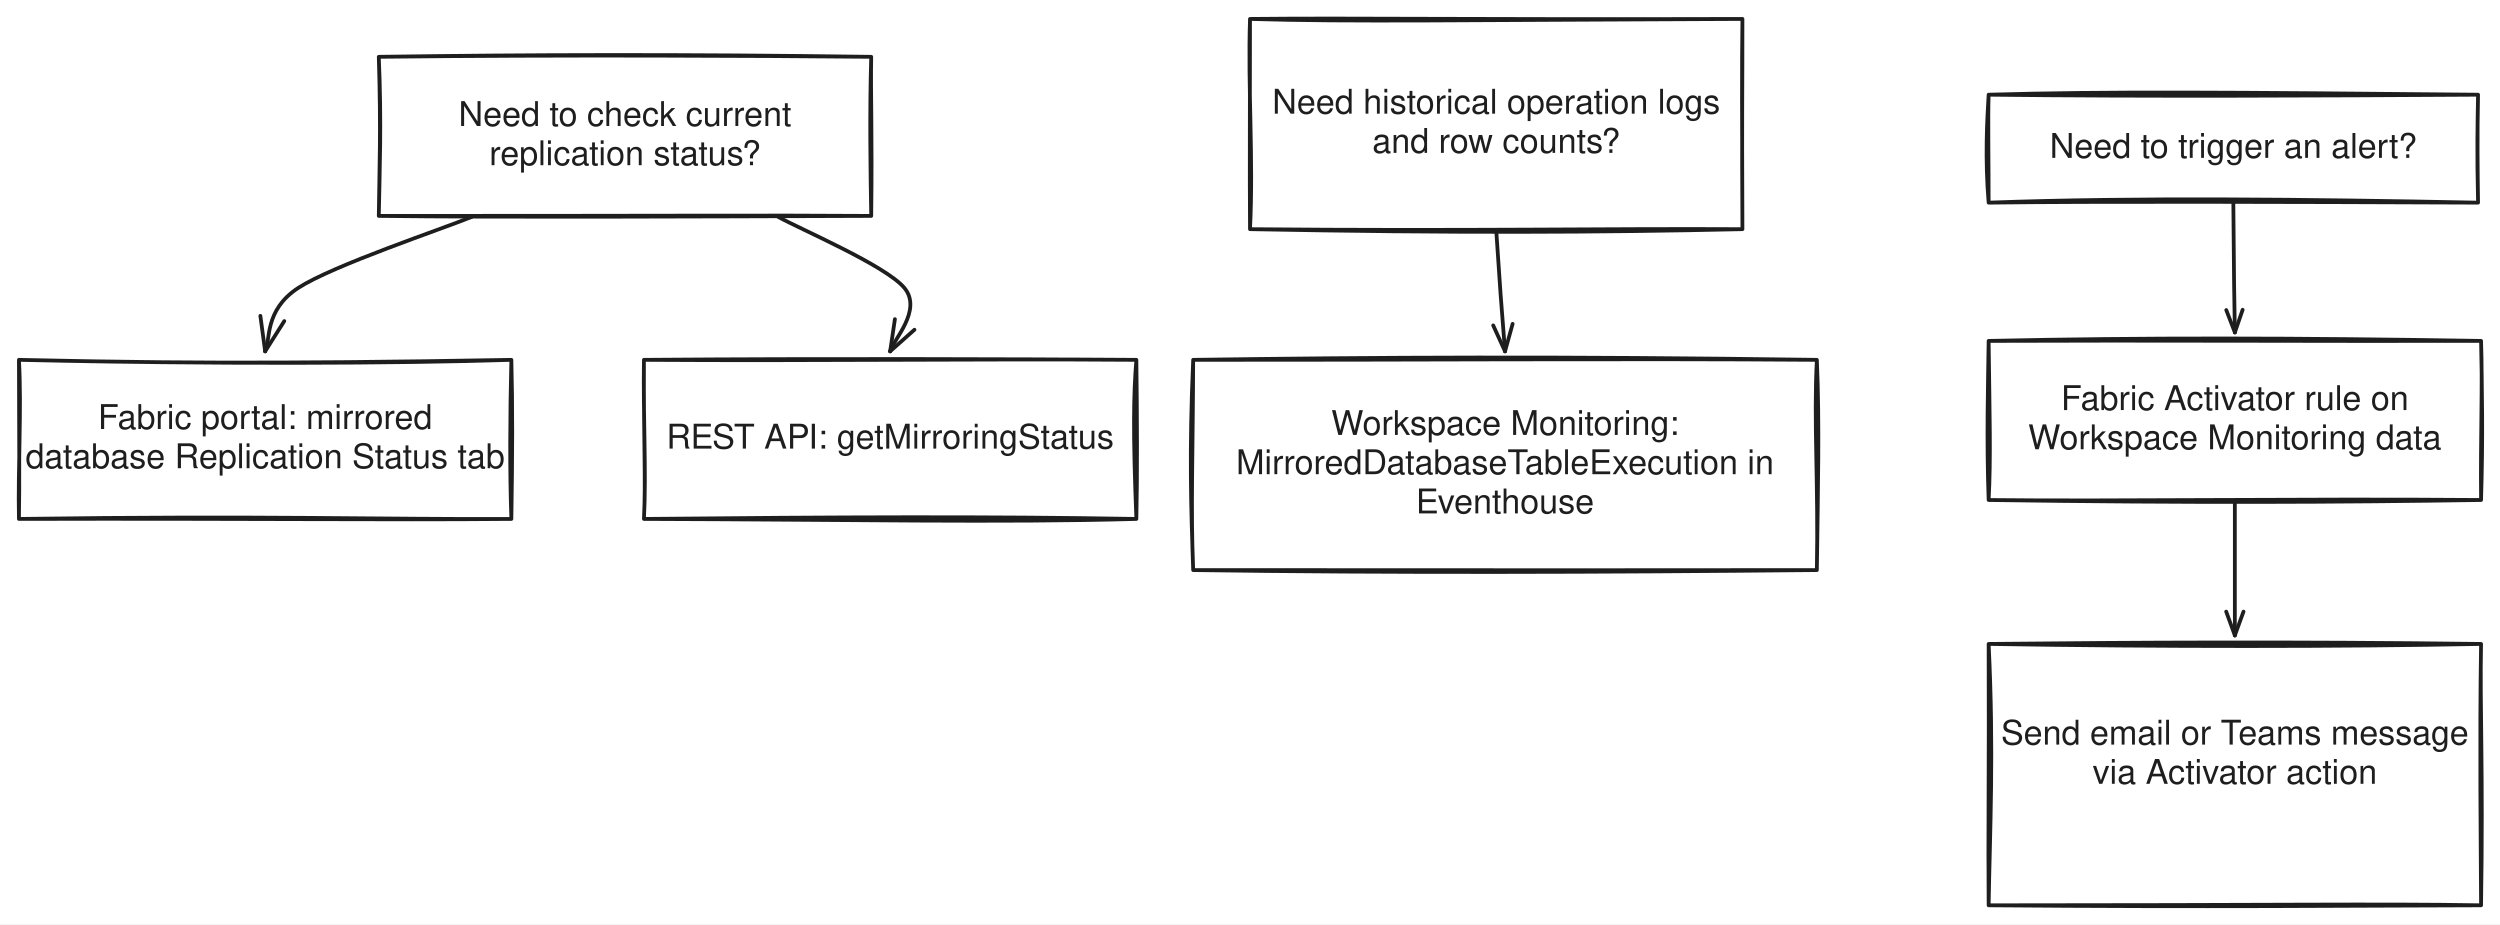
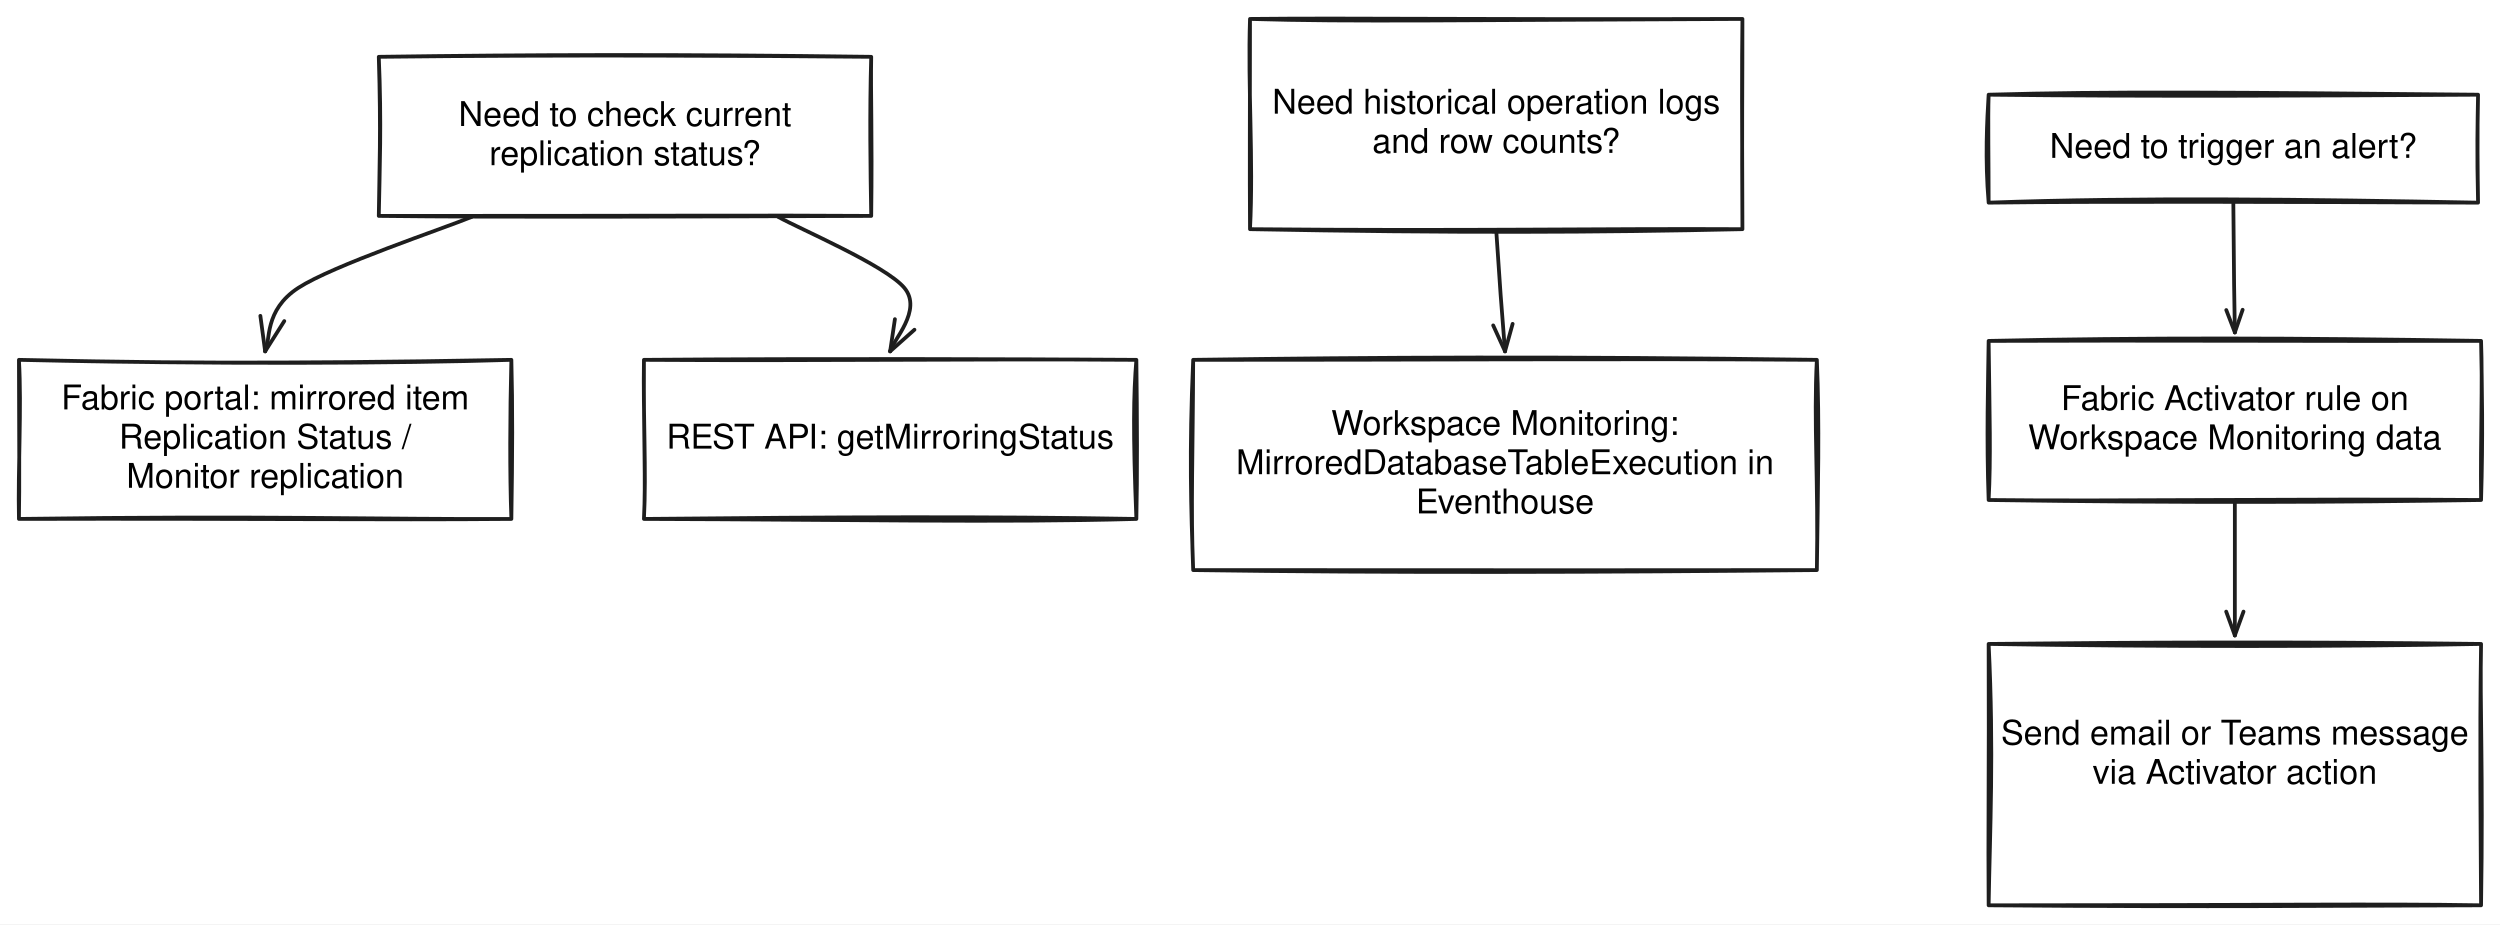
<svg xmlns="http://www.w3.org/2000/svg" version="1.1" viewBox="0 0 1320 488" width="1320" height="488">
  <defs>
    <style class="style-fonts">
      </style>
  </defs>
  <rect x="0" y="0" width="1320" height="488" fill="#ffffff" />
  <g stroke-linecap="round" transform="translate(200 30) rotate(0 130 42)">
    <path d="M0 0 C98.1 -1.14, 199.5 -0.55, 260 0 M0 0 C79.26 -1.15, 159.54 -1.37, 260 0 M260 0 C259.11 29.97, 259.59 59.85, 260 84 M260 0 C259.64 20.17, 260.56 40.14, 260 84 M260 84 C162.16 84.34, 65.73 84.81, 0 84 M260 84 C204.84 83.58, 150.53 84.04, 0 84 M0 84 C0.27 60.6, 1.23 39.74, 0 0 M0 84 C0.44 59.56, 1.52 35.07, 0 0" stroke="#1e1e1e" stroke-width="2" fill="none" />
  </g>
  <g transform="translate(241.9556 51.3) rotate(0 88.04443 20.7)">
-     <text x="88.044" y="15.21" font-family="Helvetica, Segoe UI Emoji" font-size="18px" fill="#1e1e1e" text-anchor="middle" style="white-space: pre;" direction="ltr" dominant-baseline="alphabetic">Need to check current</text>
-     <text x="88.044" y="35.91" font-family="Helvetica, Segoe UI Emoji" font-size="18px" fill="#1e1e1e" text-anchor="middle" style="white-space: pre;" direction="ltr" dominant-baseline="alphabetic">replication status?</text>
+     <text x="88.044" y="15.21" font-family="Helvetica, Segoe UI Emoji" font-size="18px" fill="#000000" text-anchor="middle" style="white-space: pre;" direction="ltr" dominant-baseline="alphabetic">Need to check current</text>
+     <text x="88.044" y="35.91" font-family="Helvetica, Segoe UI Emoji" font-size="18px" fill="#000000" text-anchor="middle" style="white-space: pre;" direction="ltr" dominant-baseline="alphabetic">replication status?</text>
  </g>
  <g stroke-linecap="round" transform="translate(10 190) rotate(0 130 42)">
    <path d="M0 0 C100.41 2.34, 201.53 1.9, 260 0 M0 0 C64.83 1.45, 129.1 2.35, 260 0 M260 0 C259.28 29.31, 259.1 59.21, 260 84 M260 0 C260.66 25.06, 260.55 49.59, 260 84 M260 84 C194.41 84.35, 128.62 82.17, 0 84 M260 84 C190.24 84.62, 121.45 83.66, 0 84 M0 84 C-0.59 56.7, 1.49 25.97, 0 0 M0 84 C0.34 65.88, 0.1 45.6, 0 0" stroke="#1e1e1e" stroke-width="2" fill="none" />
  </g>
-   <g transform="translate(43.43457 211.3) rotate(0 96.56543 20.7)">
-     <text x="96.565" y="15.21" font-family="Helvetica, Segoe UI Emoji" font-size="18px" fill="#1e1e1e" text-anchor="middle" style="white-space: pre;" direction="ltr" dominant-baseline="alphabetic">Fabric portal: mirrored</text>
-     <text x="96.565" y="35.91" font-family="Helvetica, Segoe UI Emoji" font-size="18px" fill="#1e1e1e" text-anchor="middle" style="white-space: pre;" direction="ltr" dominant-baseline="alphabetic">database Replication Status tab</text>
+   <g transform="translate(31.97363 200.95) rotate(0 108.0264 31.05)">
+     <text x="108.026" y="15.21" font-family="Helvetica, Segoe UI Emoji" font-size="18px" fill="#000000" text-anchor="middle" style="white-space: pre;" direction="ltr" dominant-baseline="alphabetic">Fabric portal: mirrored item</text>
+     <text x="108.026" y="35.91" font-family="Helvetica, Segoe UI Emoji" font-size="18px" fill="#000000" text-anchor="middle" style="white-space: pre;" direction="ltr" dominant-baseline="alphabetic">Replication Status /</text>
+     <text x="108.026" y="56.61" font-family="Helvetica, Segoe UI Emoji" font-size="18px" fill="#000000" text-anchor="middle" style="white-space: pre;" direction="ltr" dominant-baseline="alphabetic">Monitor replication</text>
  </g>
  <g stroke-linecap="round" transform="translate(340 190) rotate(0 130 42)">
    <path d="M0 0 C91.28 0.63, 181.57 -0.67, 260 0 M0 0 C96.06 -0.76, 193.48 -0.39, 260 0 M260 0 C258.51 18.68, 258.2 37.71, 260 84 M260 0 C260.4 30.98, 260.51 61.58, 260 84 M260 84 C186.9 86.01, 110.86 84.33, 0 84 M260 84 C181.55 82.61, 101.4 83.01, 0 84 M0 84 C1.33 59.04, -0.5 29.35, 0 0 M0 84 C1.05 63.68, -0.22 44, 0 0" stroke="#1e1e1e" stroke-width="2" fill="none" />
  </g>
  <g transform="translate(350.46 221.65) rotate(0 119.54 10.35)">
-     <text x="119.54" y="15.21" font-family="Helvetica, Segoe UI Emoji" font-size="18px" fill="#1e1e1e" text-anchor="middle" style="white-space: pre;" direction="ltr" dominant-baseline="alphabetic">REST API: getMirroringStatus</text>
+     <text x="119.54" y="15.21" font-family="Helvetica, Segoe UI Emoji" font-size="18px" fill="#000000" text-anchor="middle" style="white-space: pre;" direction="ltr" dominant-baseline="alphabetic">REST API: getMirroringStatus</text>
  </g>
  <g stroke-linecap="round" transform="translate(660 10) rotate(0 130 55.5)">
    <path d="M0 0 C56.24 -0.6, 110.72 0.41, 260 0 M0 0 C54.46 1.62, 109.18 0.56, 260 0 M260 0 C259.68 24.35, 259.76 52.53, 260 111 M260 0 C260.06 30.88, 259.64 60.1, 260 111 M260 111 C188.35 110.58, 113.88 112.07, 0 111 M260 111 C183.45 112.72, 107.36 113.07, 0 111 M0 111 C1.88 73.91, -1.22 36.01, 0 0 M0 111 C-0.22 79.33, -0.02 49.27, 0 0" stroke="#1e1e1e" stroke-width="2" fill="none" />
  </g>
  <g transform="translate(671.4312 44.8) rotate(0 118.5688 20.7)">
-     <text x="118.569" y="15.21" font-family="Helvetica, Segoe UI Emoji" font-size="18px" fill="#1e1e1e" text-anchor="middle" style="white-space: pre;" direction="ltr" dominant-baseline="alphabetic">Need historical operation logs</text>
-     <text x="118.569" y="35.91" font-family="Helvetica, Segoe UI Emoji" font-size="18px" fill="#1e1e1e" text-anchor="middle" style="white-space: pre;" direction="ltr" dominant-baseline="alphabetic">and row counts?</text>
+     <text x="118.569" y="15.21" font-family="Helvetica, Segoe UI Emoji" font-size="18px" fill="#000000" text-anchor="middle" style="white-space: pre;" direction="ltr" dominant-baseline="alphabetic">Need historical operation logs</text>
+     <text x="118.569" y="35.91" font-family="Helvetica, Segoe UI Emoji" font-size="18px" fill="#000000" text-anchor="middle" style="white-space: pre;" direction="ltr" dominant-baseline="alphabetic">and row counts?</text>
  </g>
  <g stroke-linecap="round" transform="translate(630 190) rotate(0 164.6484 55.5)">
    <path d="M0 0 C96.37 -1.37, 193.5 -1.9, 329.3 0 M0 0 C112.93 0.1, 224.55 -0.79, 329.3 0 M329.3 0 C327.58 32.59, 330.18 64.97, 329.3 111 M329.3 0 C330.76 33.73, 329.85 68.17, 329.3 111 M329.3 111 C215.52 112.14, 104.22 112.52, 0 111 M329.3 111 C251.51 111.15, 174.2 111.07, 0 111 M0 111 C-1.11 78.74, -2.15 49.07, 0 0 M0 111 C-1.37 79.56, -0.13 47.92, 0 0" stroke="#1e1e1e" stroke-width="2" fill="none" />
  </g>
  <g transform="translate(652.0723 214.45) rotate(0 142.5762 31.05)">
-     <text x="142.576" y="15.21" font-family="Helvetica, Segoe UI Emoji" font-size="18px" fill="#1e1e1e" text-anchor="middle" style="white-space: pre;" direction="ltr" dominant-baseline="alphabetic">Workspace Monitoring:</text>
-     <text x="142.576" y="35.91" font-family="Helvetica, Segoe UI Emoji" font-size="18px" fill="#1e1e1e" text-anchor="middle" style="white-space: pre;" direction="ltr" dominant-baseline="alphabetic">MirroredDatabaseTableExecution in</text>
-     <text x="142.576" y="56.61" font-family="Helvetica, Segoe UI Emoji" font-size="18px" fill="#1e1e1e" text-anchor="middle" style="white-space: pre;" direction="ltr" dominant-baseline="alphabetic">Eventhouse</text>
+     <text x="142.576" y="15.21" font-family="Helvetica, Segoe UI Emoji" font-size="18px" fill="#000000" text-anchor="middle" style="white-space: pre;" direction="ltr" dominant-baseline="alphabetic">Workspace Monitoring:</text>
+     <text x="142.576" y="35.91" font-family="Helvetica, Segoe UI Emoji" font-size="18px" fill="#000000" text-anchor="middle" style="white-space: pre;" direction="ltr" dominant-baseline="alphabetic">MirroredDatabaseTableExecution in</text>
+     <text x="142.576" y="56.61" font-family="Helvetica, Segoe UI Emoji" font-size="18px" fill="#000000" text-anchor="middle" style="white-space: pre;" direction="ltr" dominant-baseline="alphabetic">Eventhouse</text>
  </g>
  <g stroke-linecap="round" transform="translate(1050 50) rotate(0 129.2031 28.5)">
    <path d="M0 0 C85.69 0.98, 171.58 0.51, 258.41 0 M0 0 C63.61 -1.8, 125.7 -1.24, 258.41 0 M258.41 0 C258.14 15.89, 257.76 29.18, 258.41 57 M258.41 0 C257.94 20.58, 258.19 41.9, 258.41 57 M258.41 57 C168.01 55.25, 78.6 54.14, 0 57 M258.41 57 C157.19 56.58, 55.52 56.26, 0 57 M0 57 C-1.94 34.07, -0.82 13.29, 0 0 M0 57 C0.02 35.66, -0.42 12.76, 0 0" stroke="#1e1e1e" stroke-width="2" fill="none" />
  </g>
  <g transform="translate(1082.146 68.15) rotate(0 97.05762 10.35)">
-     <text x="97.058" y="15.21" font-family="Helvetica, Segoe UI Emoji" font-size="18px" fill="#1e1e1e" text-anchor="middle" style="white-space: pre;" direction="ltr" dominant-baseline="alphabetic">Need to trigger an alert?</text>
+     <text x="97.058" y="15.21" font-family="Helvetica, Segoe UI Emoji" font-size="18px" fill="#000000" text-anchor="middle" style="white-space: pre;" direction="ltr" dominant-baseline="alphabetic">Need to trigger an alert?</text>
  </g>
  <g stroke-linecap="round" transform="translate(1050 180) rotate(0 130 42)">
    <path d="M0 0 C86.74 -0.38, 171.87 0.19, 260 0 M0 0 C80.97 -1.8, 163.09 -1.61, 260 0 M260 0 C260.87 23.49, 259.65 49.4, 260 84 M260 0 C260.47 24.72, 261.05 50.32, 260 84 M260 84 C163.6 83.21, 66.02 84.79, 0 84 M260 84 C183.85 85.17, 107.26 85.56, 0 84 M0 84 C-1.17 51.61, -0.28 21.73, 0 0 M0 84 C1.18 61.75, 0.5 40.78, 0 0" stroke="#1e1e1e" stroke-width="2" fill="none" />
  </g>
  <g transform="translate(1078.447 201.3) rotate(0 101.5532 20.7)">
-     <text x="101.553" y="15.21" font-family="Helvetica, Segoe UI Emoji" font-size="18px" fill="#1e1e1e" text-anchor="middle" style="white-space: pre;" direction="ltr" dominant-baseline="alphabetic">Fabric Activator rule on</text>
-     <text x="101.553" y="35.91" font-family="Helvetica, Segoe UI Emoji" font-size="18px" fill="#1e1e1e" text-anchor="middle" style="white-space: pre;" direction="ltr" dominant-baseline="alphabetic">Workspace Monitoring data</text>
+     <text x="101.553" y="15.21" font-family="Helvetica, Segoe UI Emoji" font-size="18px" fill="#000000" text-anchor="middle" style="white-space: pre;" direction="ltr" dominant-baseline="alphabetic">Fabric Activator rule on</text>
+     <text x="101.553" y="35.91" font-family="Helvetica, Segoe UI Emoji" font-size="18px" fill="#000000" text-anchor="middle" style="white-space: pre;" direction="ltr" dominant-baseline="alphabetic">Workspace Monitoring data</text>
  </g>
  <g stroke-linecap="round" transform="translate(1050 340) rotate(0 130 69)">
    <path d="M0 0 C78.54 -0.81, 159.09 -1.26, 260 0 M0 0 C92.49 1.51, 185.72 1.44, 260 0 M260 0 C259.3 33.16, 261.15 65.94, 260 138 M260 0 C259.18 52.18, 259.85 104.23, 260 138 M260 138 C204.8 137.07, 151.27 137.99, 0 138 M260 138 C189.24 138.16, 118.61 139, 0 138 M0 138 C0.66 97.78, 2.81 57.46, 0 0 M0 138 C-0.35 101.9, 0.27 66.31, 0 0" stroke="#1e1e1e" stroke-width="2" fill="none" />
  </g>
  <g transform="translate(1067.434 377.95) rotate(0 112.5659 31.05)">
-     <text x="112.566" y="15.21" font-family="Helvetica, Segoe UI Emoji" font-size="18px" fill="#1e1e1e" text-anchor="middle" style="white-space: pre;" direction="ltr" dominant-baseline="alphabetic">Send email or Teams message</text>
-     <text x="112.566" y="35.91" font-family="Helvetica, Segoe UI Emoji" font-size="18px" fill="#1e1e1e" text-anchor="middle" style="white-space: pre;" direction="ltr" dominant-baseline="alphabetic">via Activator action</text>
+     <text x="112.566" y="15.21" font-family="Helvetica, Segoe UI Emoji" font-size="18px" fill="#000000" text-anchor="middle" style="white-space: pre;" direction="ltr" dominant-baseline="alphabetic">Send email or Teams message</text>
+     <text x="112.566" y="35.91" font-family="Helvetica, Segoe UI Emoji" font-size="18px" fill="#000000" text-anchor="middle" style="white-space: pre;" direction="ltr" dominant-baseline="alphabetic">via Activator action</text>
  </g>
  <g stroke-linecap="round">
    <g transform="translate(249.13 114.5) rotate(0 -54.565 35.5)">
      <path d="M0 0 C-15.27 6.25, -73.44 25.67, -91.63 37.5 C-109.82 49.33, -106.21 65.42, -109.13 71 M0 0 C-15.27 6.25, -73.44 25.67, -91.63 37.5 C-109.82 49.33, -106.21 65.42, -109.13 71" stroke="#1e1e1e" stroke-width="2" fill="none" />
    </g>
    <g transform="translate(249.13 114.5) rotate(0 -54.565 35.5)">
      <path d="M-111.66 52.27 C-111.03 56.92, -110.4 61.56, -109.13 71 M-111.66 52.27 C-110.75 59.01, -109.84 65.75, -109.13 71" stroke="#1e1e1e" stroke-width="2" fill="none" />
    </g>
    <g transform="translate(249.13 114.5) rotate(0 -54.565 35.5)">
      <path d="M-99.03 55.03 C-101.53 58.99, -104.04 62.95, -109.13 71 M-99.03 55.03 C-102.66 60.77, -106.3 66.52, -109.13 71" stroke="#1e1e1e" stroke-width="2" fill="none" />
    </g>
  </g>
  <mask />
  <g stroke-linecap="round">
    <g transform="translate(410.87 114.5) rotate(0 33.315 35.5)">
      <path d="M0 0 C11.1 6.25, 56.77 25.67, 66.63 37.5 C76.48 49.33, 60.38 65.42, 59.13 71 M0 0 C11.1 6.25, 56.77 25.67, 66.63 37.5 C76.48 49.33, 60.38 65.42, 59.13 71" stroke="#1e1e1e" stroke-width="2" fill="none" />
    </g>
    <g transform="translate(410.87 114.5) rotate(0 33.315 35.5)">
      <path d="M61.64 54.02 C60.71 60.32, 59.78 66.63, 59.13 71 M61.64 54.02 C61.07 57.85, 60.51 61.68, 59.13 71" stroke="#1e1e1e" stroke-width="2" fill="none" />
    </g>
    <g transform="translate(410.87 114.5) rotate(0 33.315 35.5)">
      <path d="M71.96 59.6 C67.2 63.83, 62.44 68.06, 59.13 71 M71.96 59.6 C69.07 62.17, 66.17 64.75, 59.13 71" stroke="#1e1e1e" stroke-width="2" fill="none" />
    </g>
  </g>
  <mask />
  <g stroke-linecap="round">
    <g transform="translate(789.9996 121.5) rotate(0 2.324219 32)">
      <path d="M0 0 C0.39 5.67, 1.55 23.33, 2.32 34 C3.1 44.67, 4.26 59, 4.65 64 M0 0 C0.39 5.67, 1.55 23.33, 2.32 34 C3.1 44.67, 4.26 59, 4.65 64" stroke="#1e1e1e" stroke-width="2" fill="none" />
    </g>
    <g transform="translate(789.9996 121.5) rotate(0 2.324219 32)">
      <path d="M-1.59 50.31 C-0.29 53.17, 1.02 56.03, 4.65 64 M-1.59 50.31 C-0.16 53.46, 1.28 56.62, 4.65 64" stroke="#1e1e1e" stroke-width="2" fill="none" />
    </g>
    <g transform="translate(789.9996 121.5) rotate(0 2.324219 32)">
      <path d="M8.67 49.5 C7.83 52.53, 6.99 55.56, 4.65 64 M8.67 49.5 C7.74 52.84, 6.81 56.18, 4.65 64" stroke="#1e1e1e" stroke-width="2" fill="none" />
    </g>
  </g>
  <mask />
  <g stroke-linecap="round">
    <g transform="translate(1179.203 107.5) rotate(0 0.3984375 34)">
      <path d="M0 0 C0.07 7.13, 0.27 31.42, 0.4 42.75 C0.53 54.08, 0.73 63.79, 0.8 68 M0 0 C0.07 7.13, 0.27 31.42, 0.4 42.75 C0.53 54.08, 0.73 63.79, 0.8 68" stroke="#1e1e1e" stroke-width="2" fill="none" />
    </g>
    <g transform="translate(1179.203 107.5) rotate(0 0.3984375 34)">
      <path d="M-3.73 56.21 C-2.18 60.24, -0.64 64.27, 0.8 68 M-3.73 56.21 C-2.39 59.69, -1.06 63.17, 0.8 68" stroke="#1e1e1e" stroke-width="2" fill="none" />
    </g>
    <g transform="translate(1179.203 107.5) rotate(0 0.3984375 34)">
      <path d="M4.91 56.06 C3.5 60.14, 2.1 64.22, 0.8 68 M4.91 56.06 C3.69 59.59, 2.48 63.11, 0.8 68" stroke="#1e1e1e" stroke-width="2" fill="none" />
    </g>
  </g>
  <mask />
  <g stroke-linecap="round">
    <g transform="translate(1180 264.5) rotate(0 0 35.5)">
      <path d="M0 0 C0 7.38, 0 32.42, 0 44.25 C0 56.08, 0 66.54, 0 71 M0 0 C0 7.38, 0 32.42, 0 44.25 C0 56.08, 0 66.54, 0 71" stroke="#1e1e1e" stroke-width="2" fill="none" />
    </g>
    <g transform="translate(1180 264.5) rotate(0 0 35.5)">
      <path d="M-4.57 58.43 C-3.46 61.5, -2.34 64.57, 0 71 M-4.57 58.43 C-3.41 61.63, -2.25 64.83, 0 71" stroke="#1e1e1e" stroke-width="2" fill="none" />
    </g>
    <g transform="translate(1180 264.5) rotate(0 0 35.5)">
      <path d="M4.57 58.43 C3.46 61.5, 2.34 64.57, 0 71 M4.57 58.43 C3.41 61.63, 2.25 64.83, 0 71" stroke="#1e1e1e" stroke-width="2" fill="none" />
    </g>
  </g>
  <mask />
</svg>
